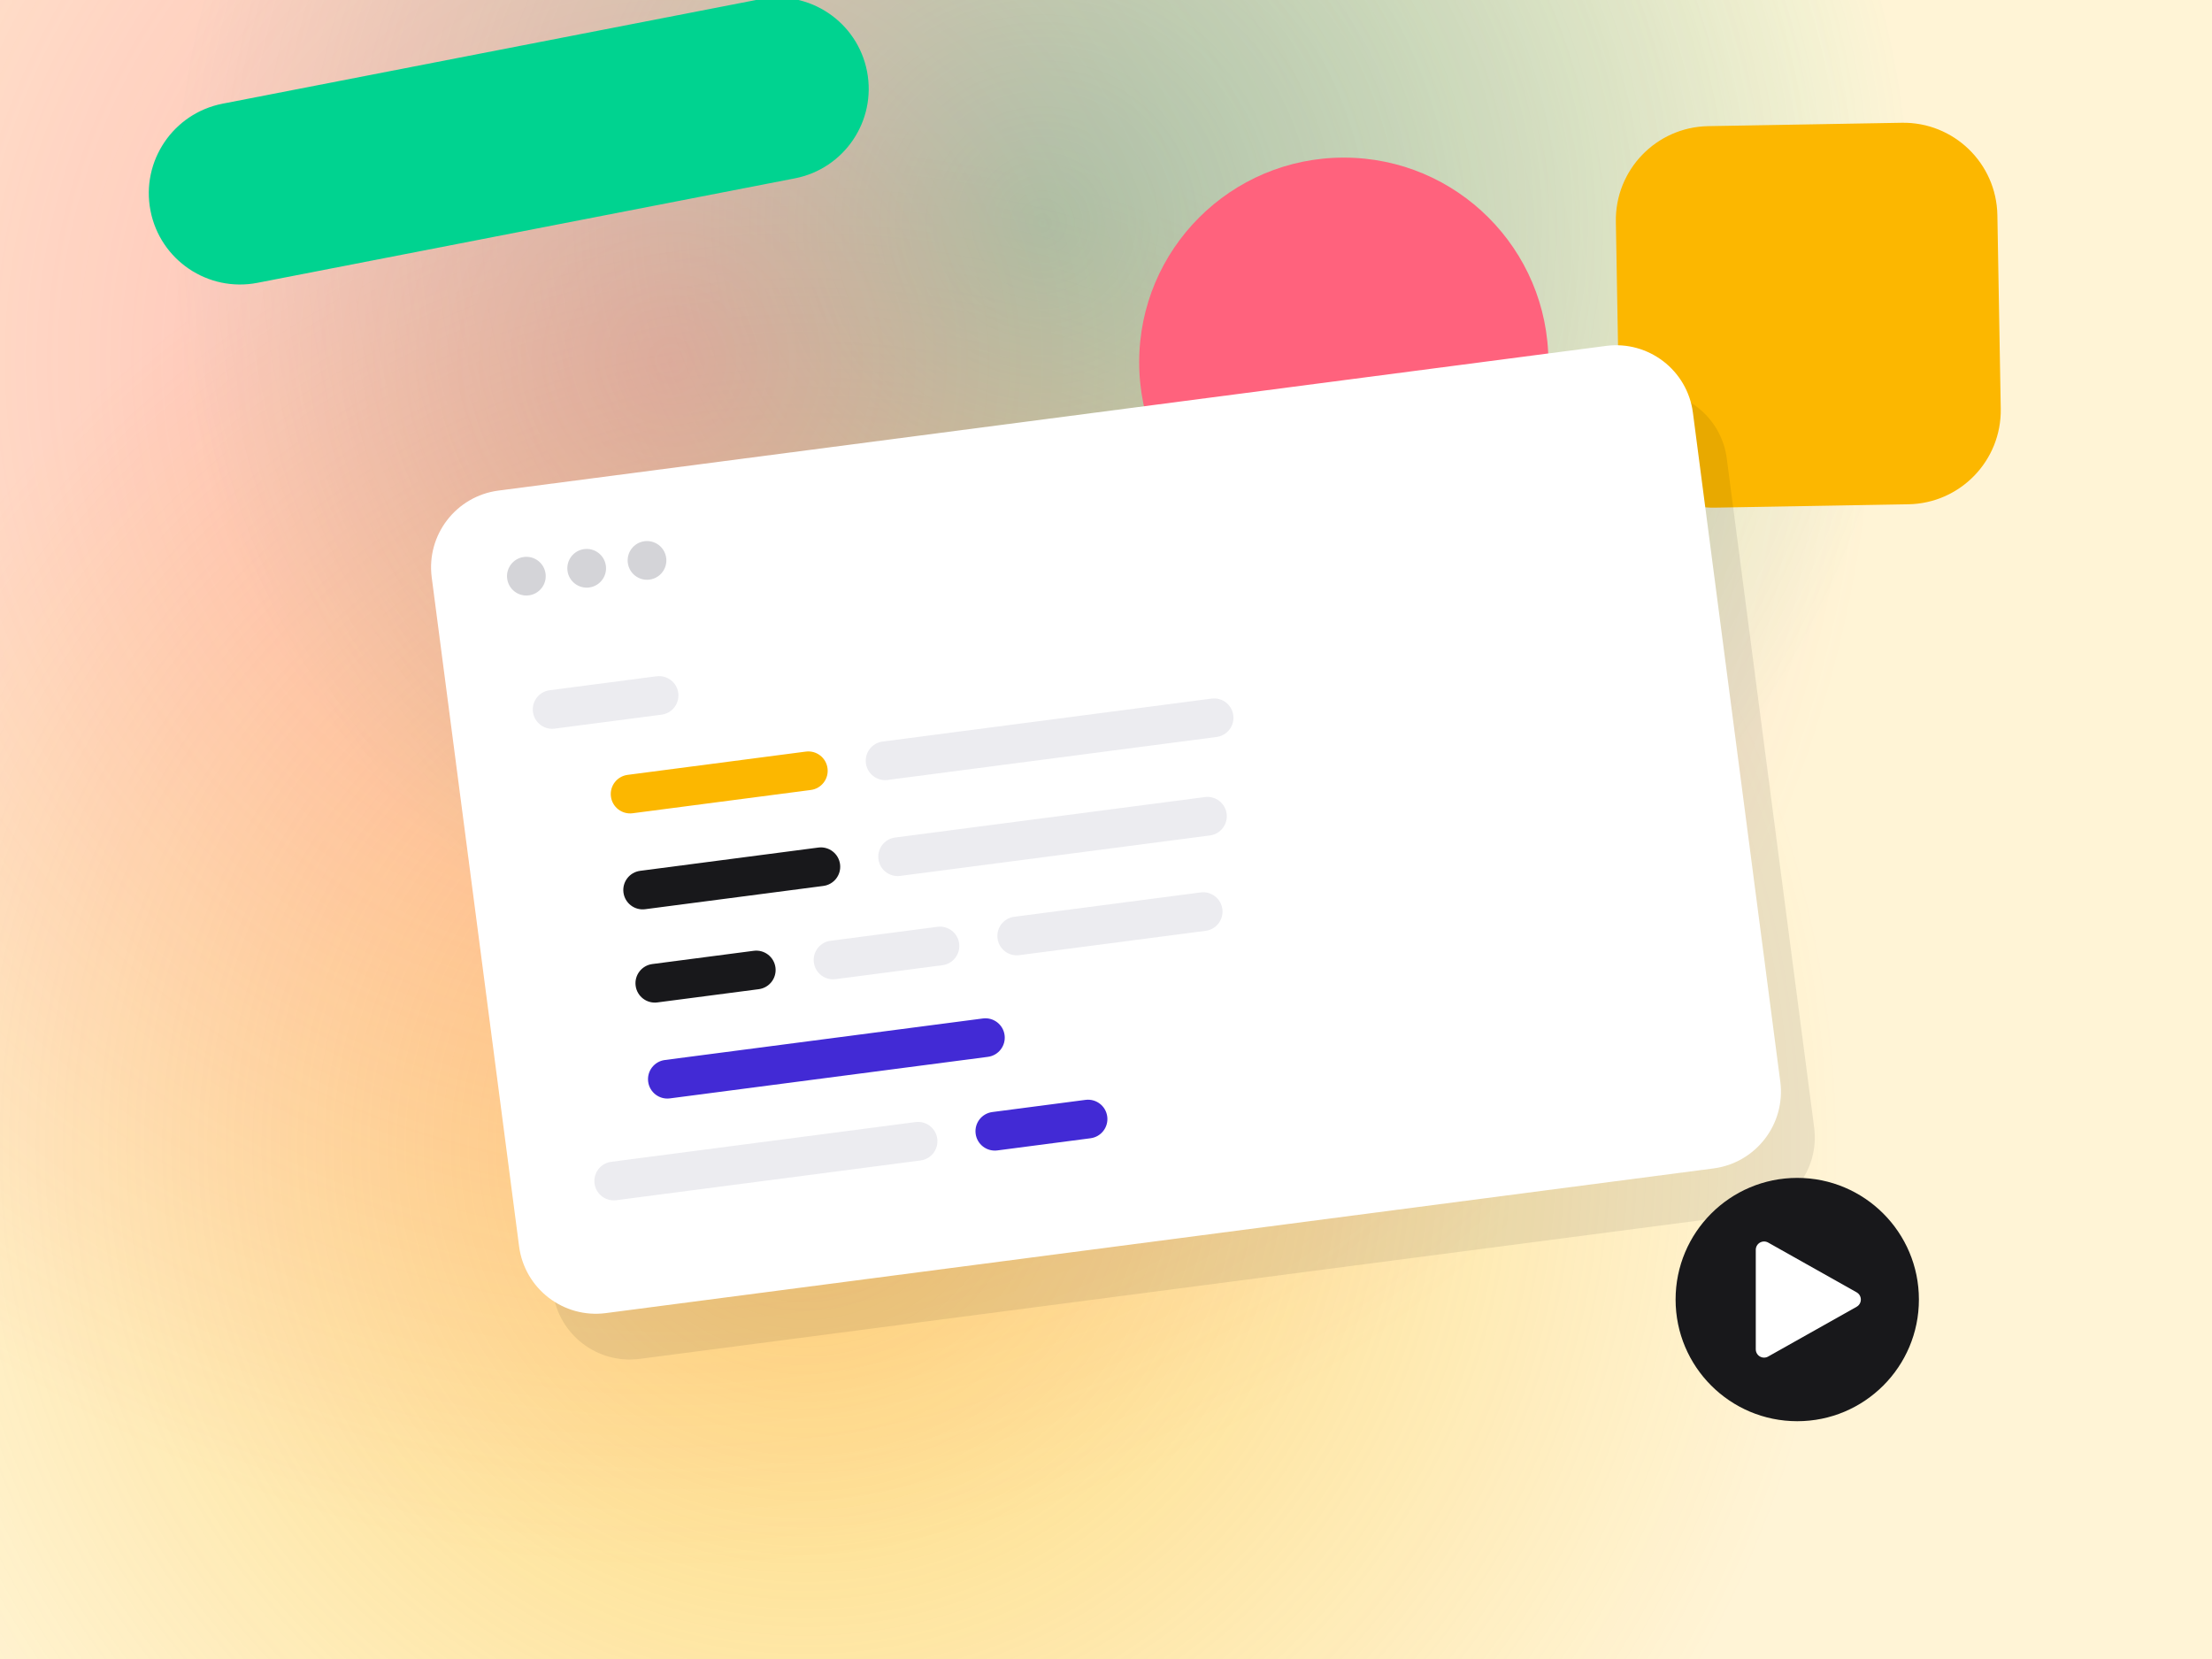
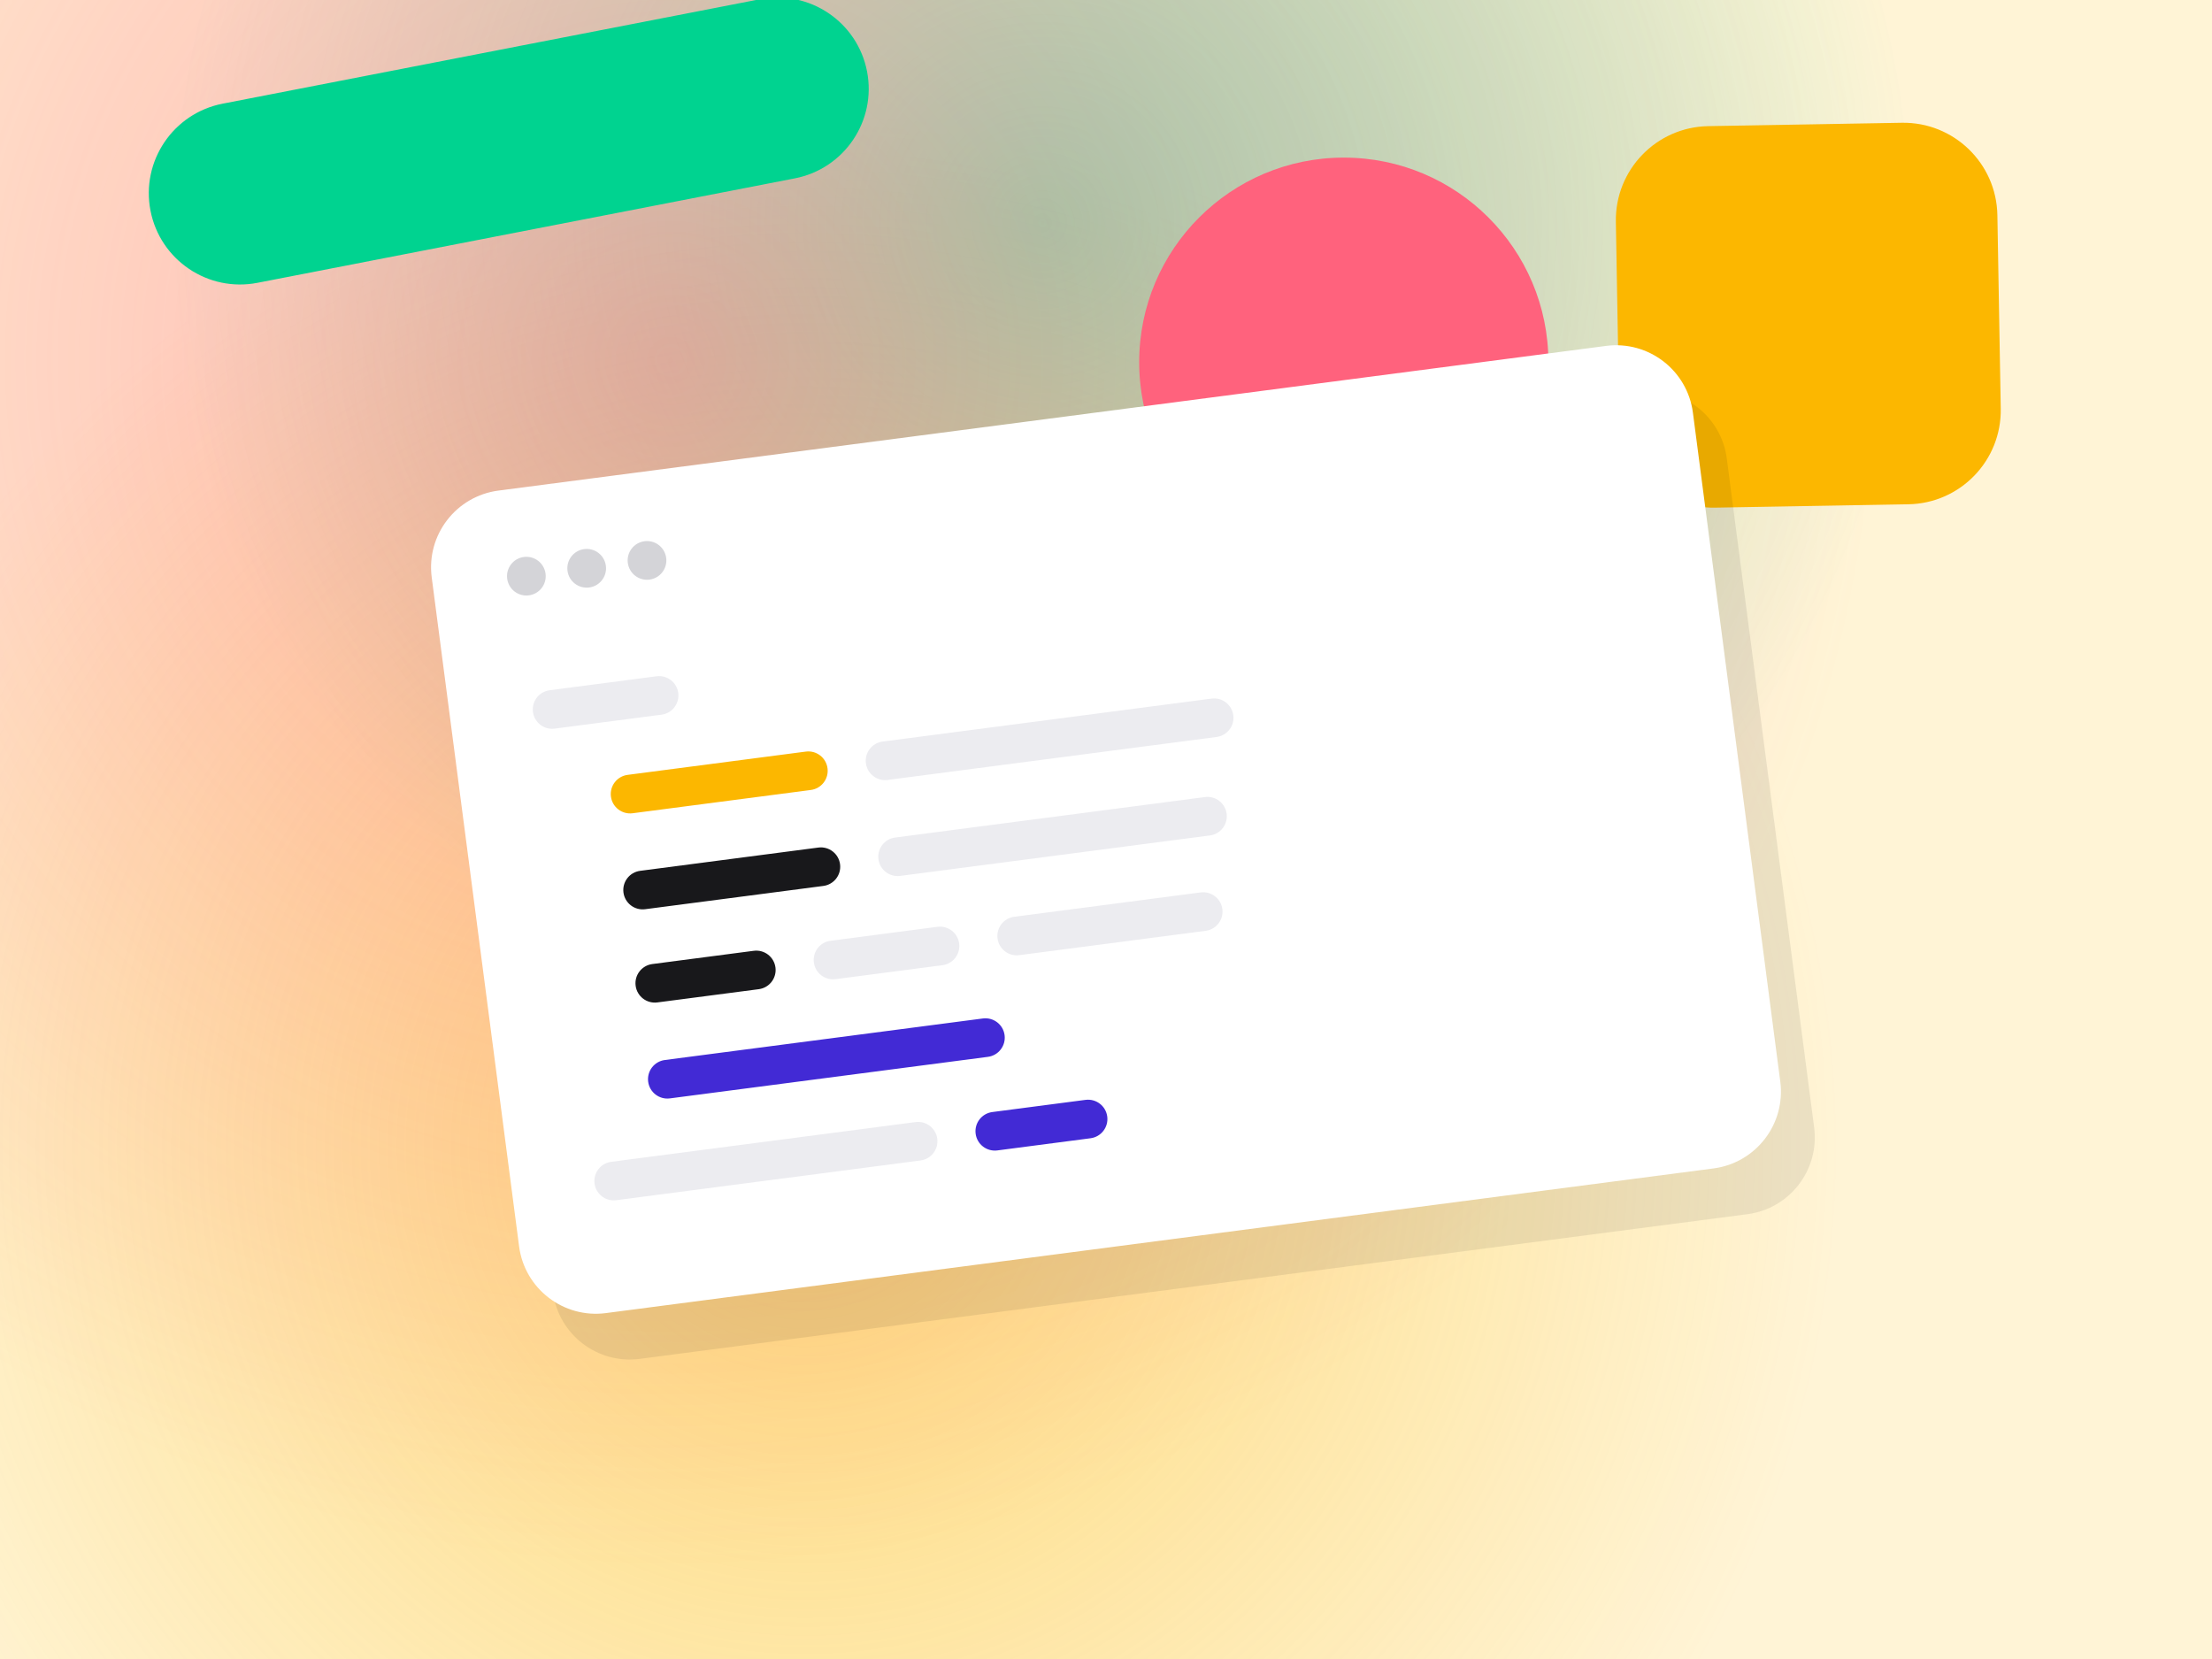
<svg xmlns="http://www.w3.org/2000/svg" viewBox="0 0 800 600" preserveAspectRatio="xMidYMid slice">
  <defs>
    <radialGradient id="g350">
      <stop offset="0" stop-color="#fcb700" stop-opacity="0.45" />
      <stop offset="1" stop-color="#fcb700" stop-opacity="0" />
    </radialGradient>
    <radialGradient id="g351">
      <stop offset="0" stop-color="#00d390" stop-opacity="0.45" />
      <stop offset="1" stop-color="#00d390" stop-opacity="0" />
    </radialGradient>
    <radialGradient id="g352">
      <stop offset="0" stop-color="#ff627d" stop-opacity="0.45" />
      <stop offset="1" stop-color="#ff627d" stop-opacity="0" />
    </radialGradient>
  </defs>
  <rect width="800" height="600" fill="#fff4d6" />
  <circle cx="291" cy="415" r="376" fill="url(#g350)" />
  <circle cx="377" cy="82" r="314" fill="url(#g351)" />
  <circle cx="243" cy="131" r="435" fill="url(#g352)" />
  <rect x="52" y="18" width="264" height="66" rx="33" fill="#00d390" transform="rotate(-11 184 51)" />
  <rect x="585" y="45" width="138" height="138" rx="34" fill="#fcb700" transform="rotate(-1 654 114)" />
  <circle cx="486" cy="131" r="74" fill="#ff627d" />
  <g transform="rotate(-7.441564 400 300)">
    <rect x="180" y="168" width="460" height="300" rx="28" fill="#000" opacity="0.08" />
    <rect x="170" y="150" width="460" height="300" rx="28" fill="#ffffff" />
    <circle cx="204" cy="182" r="7" fill="#d4d4d8" />
    <circle cx="226" cy="182" r="7" fill="#d4d4d8" />
    <circle cx="248" cy="182" r="7" fill="#d4d4d8" />
    <rect x="200" y="224" width="53" height="14" rx="7" fill="#ececf0" />
    <rect x="224" y="258" width="79" height="14" rx="7" fill="#fcb700" />
    <rect x="317" y="258" width="134" height="14" rx="7" fill="#ececf0" />
    <rect x="224" y="293" width="79" height="14" rx="7" fill="#18181b" />
    <rect x="317" y="293" width="127" height="14" rx="7" fill="#ececf0" />
    <rect x="224" y="327" width="51" height="14" rx="7" fill="#18181b" />
    <rect x="289" y="327" width="53" height="14" rx="7" fill="#ececf0" />
    <rect x="356" y="327" width="82" height="14" rx="7" fill="#ececf0" />
    <rect x="224" y="362" width="130" height="14" rx="7" fill="#422ad5" />
    <rect x="200" y="396" width="125" height="14" rx="7" fill="#ececf0" />
    <rect x="339" y="396" width="48" height="14" rx="7" fill="#422ad5" />
  </g>
-   <circle cx="650" cy="470" r="44" fill="#18181b" />
-   <path d="M638 452 L670 470 L638 488 Z" fill="#fff" stroke="#fff" stroke-width="6" stroke-linejoin="round" />
</svg>
